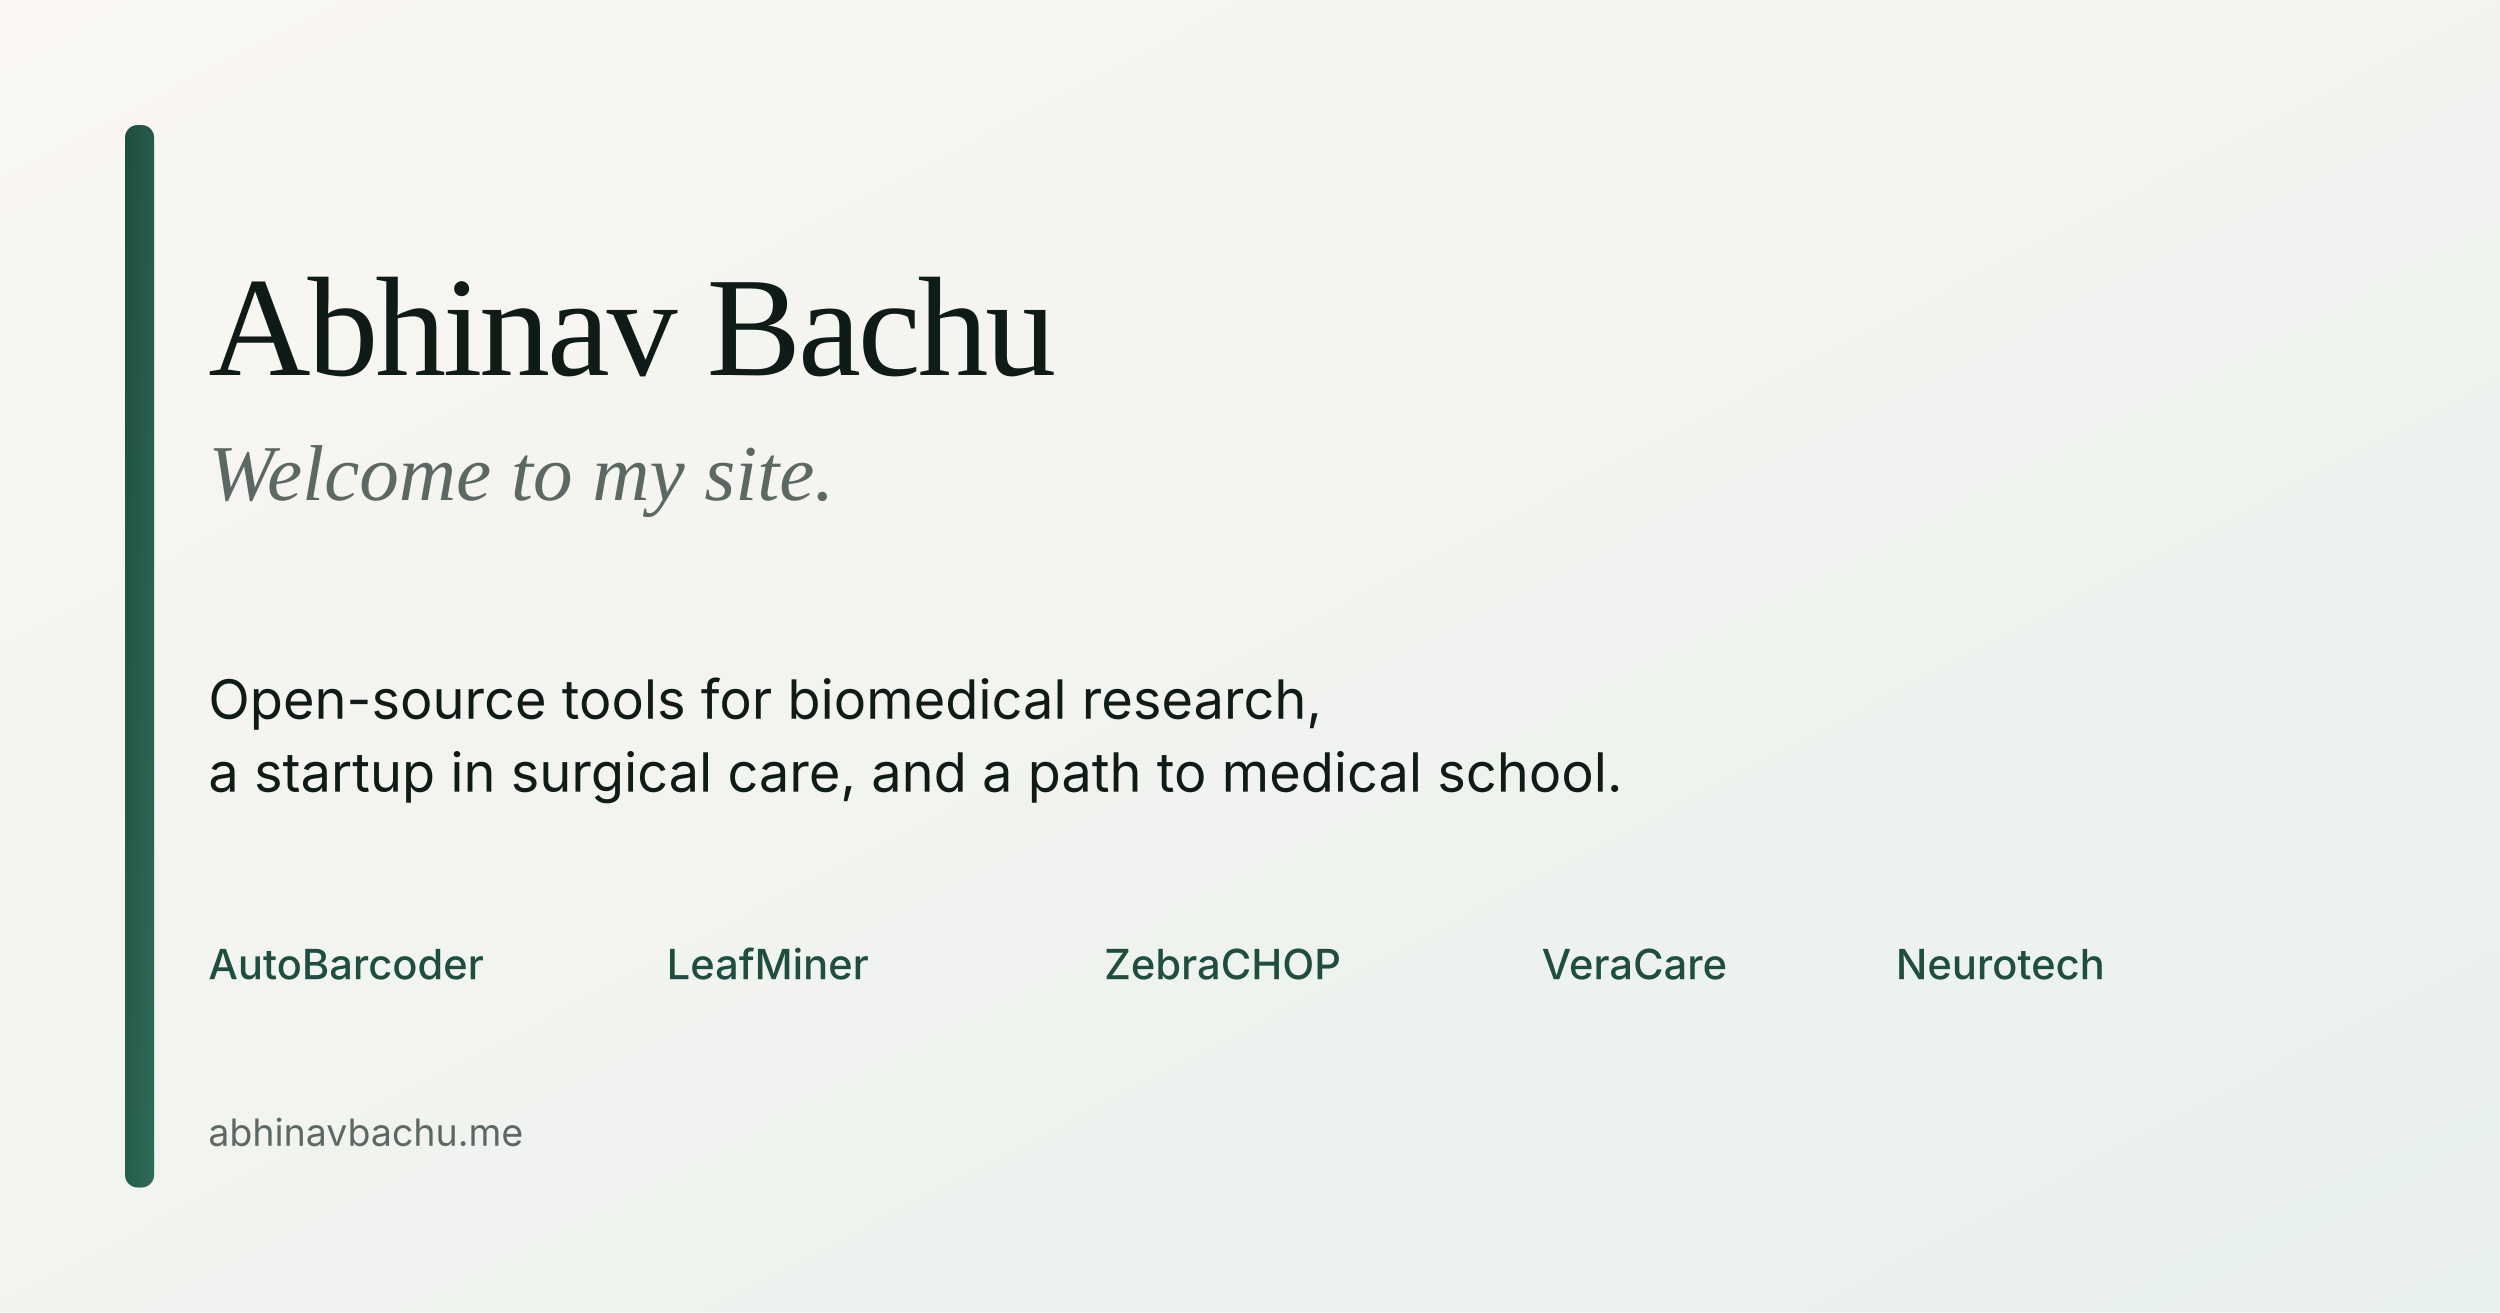
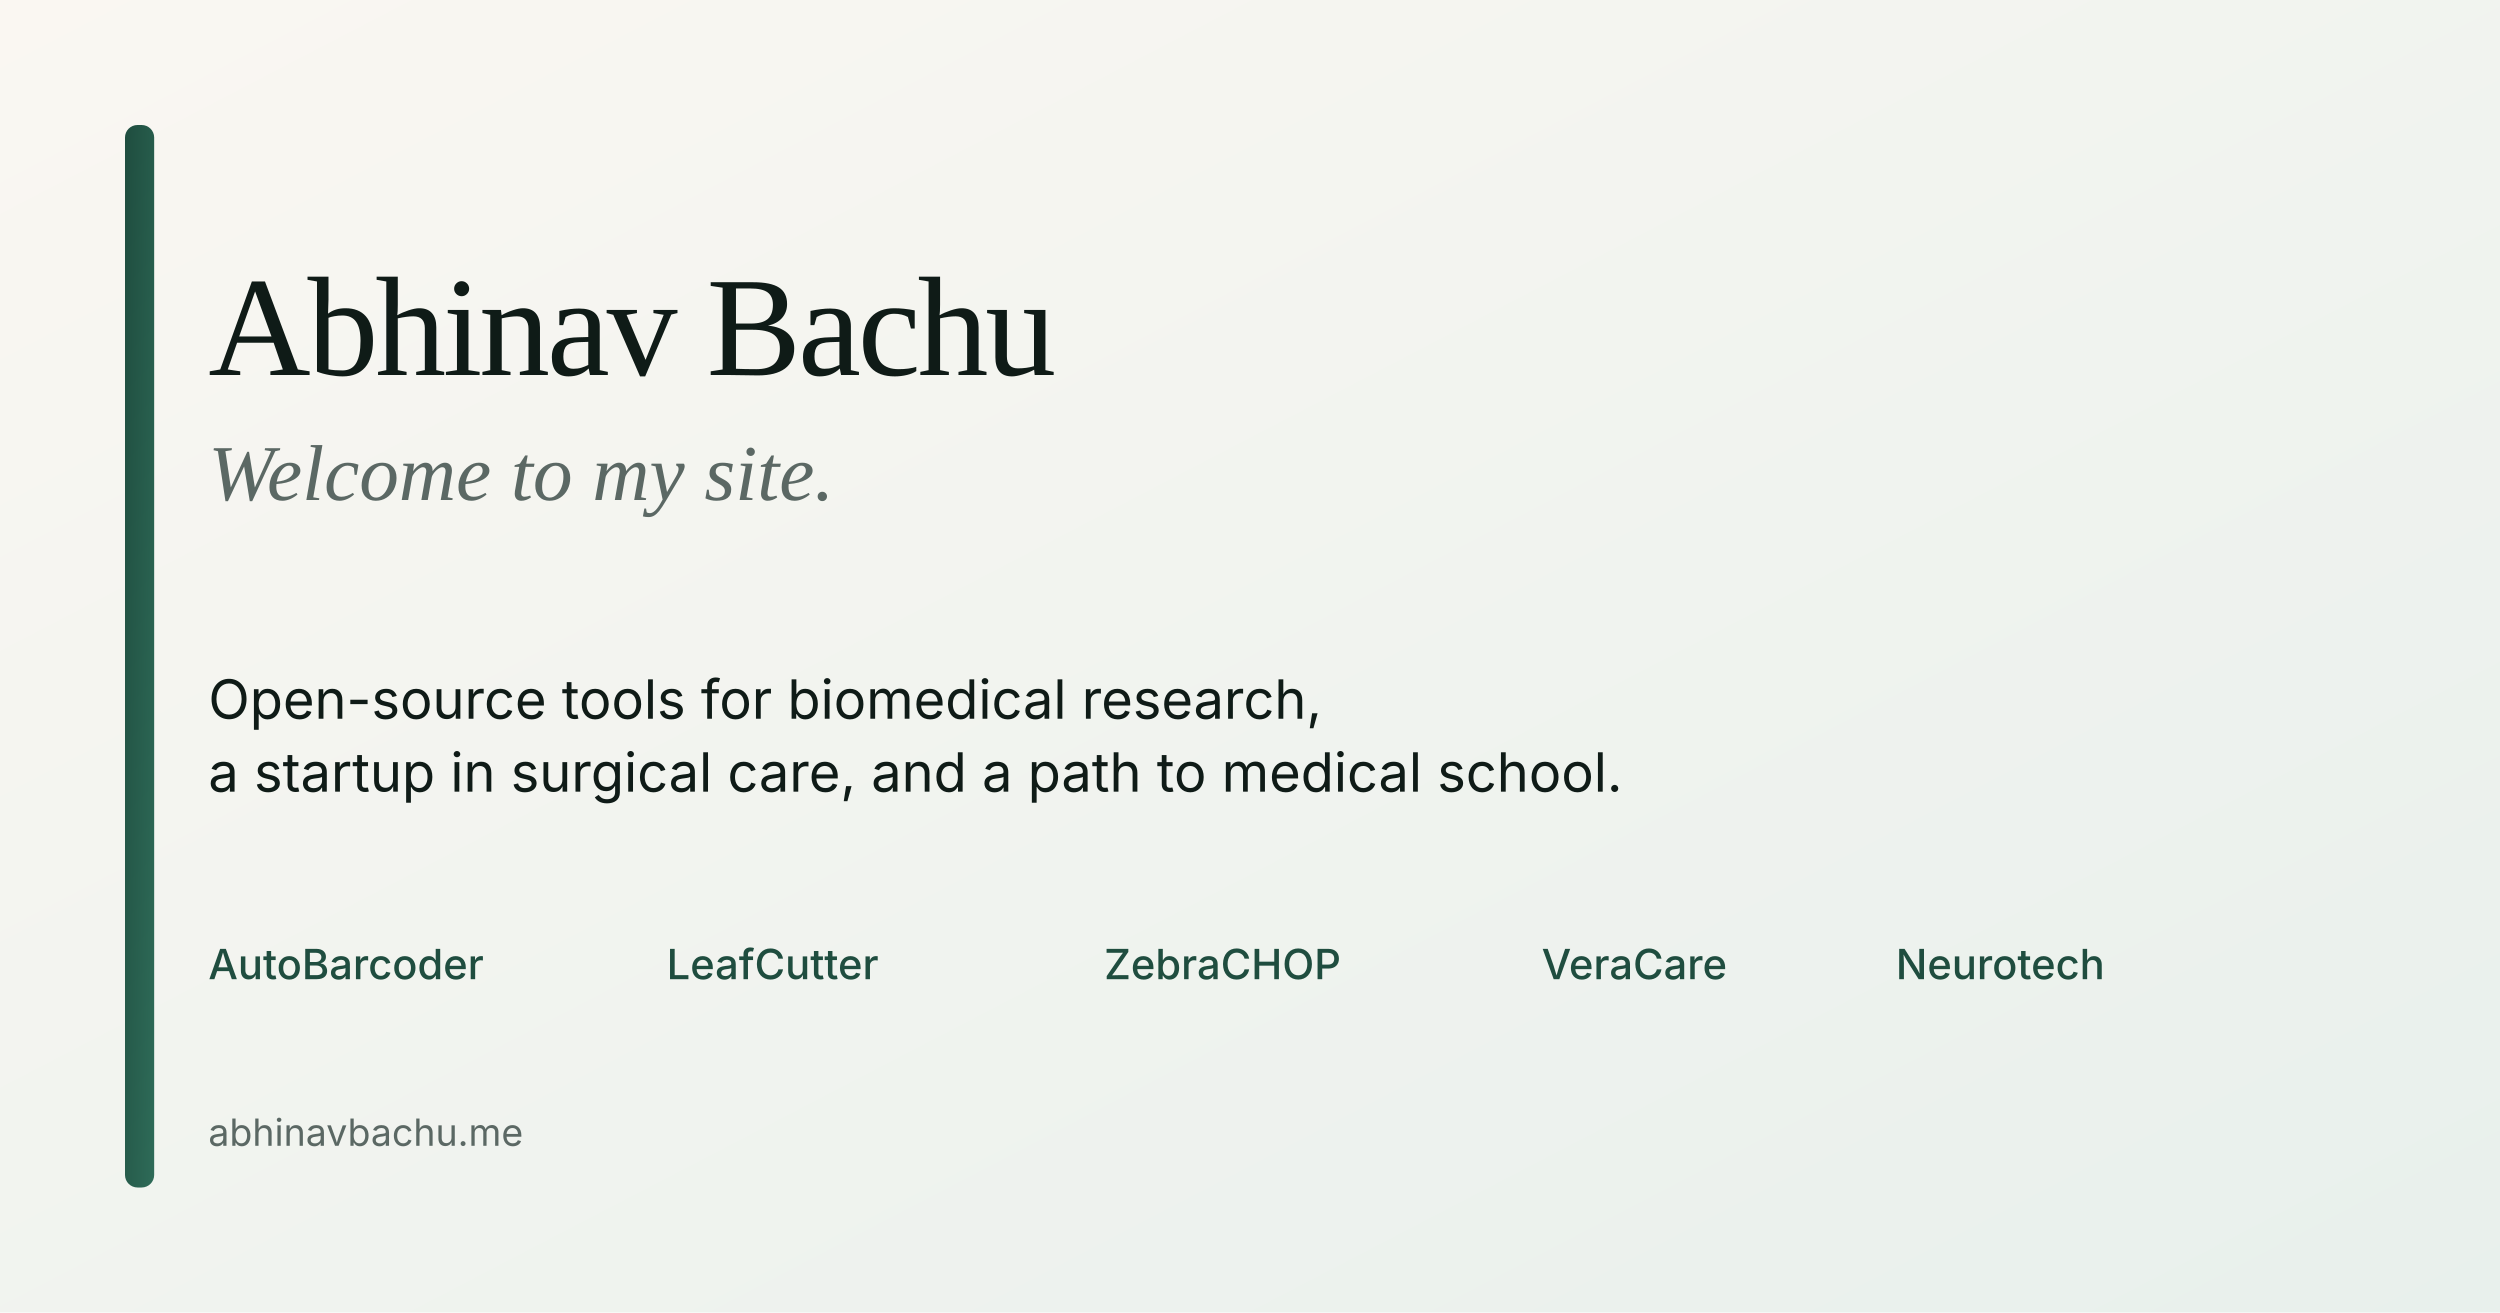
<svg xmlns="http://www.w3.org/2000/svg" viewBox="0 0 1200 630">
  <defs>
    <linearGradient id="bg" x1="0%" y1="0%" x2="100%" y2="100%">
      <stop offset="0%" stop-color="#FAF7F2" />
      <stop offset="100%" stop-color="#E8F0EC" />
    </linearGradient>
    <linearGradient id="accent" x1="0%" y1="0%" x2="100%" y2="100%">
      <stop offset="0%" stop-color="#1F4D3F" />
      <stop offset="100%" stop-color="#2E6B58" />
    </linearGradient>
  </defs>
  <rect width="1200" height="630" fill="url(#bg)" />
  <rect x="60" y="60" width="14" height="510" rx="6" fill="url(#accent)" />
  <text x="100" y="180" font-family="Georgia, 'Times New Roman', serif" font-size="68" font-weight="500" fill="#0F1B17" letter-spacing="-1.5">Abhinav Bachu</text>
  <text x="100" y="240" font-family="Georgia, 'Times New Roman', serif" font-size="38" font-style="italic" fill="#5B6864">Welcome to my site.</text>
  <text x="100" y="345" font-family="Inter, sans-serif" font-size="26" fill="#0F1B17">Open-source tools for biomedical research,</text>
  <text x="100" y="380" font-family="Inter, sans-serif" font-size="26" fill="#0F1B17">a startup in surgical care, and a path to medical school.</text>
  <g transform="translate(100, 470)" font-family="Inter, sans-serif" font-size="20" fill="#1F4D3F">
    <text x="0" y="0" font-weight="500">AutoBarcoder</text>
-     <text x="220" y="0" font-weight="500">LeafMiner</text>
+     <text x="220" y="0" font-weight="500">LeafCutter</text>
    <text x="430" y="0" font-weight="500">ZebraCHOP</text>
    <text x="640" y="0" font-weight="500">VeraCare</text>
    <text x="810" y="0" font-weight="500">Neurotech</text>
  </g>
  <text x="100" y="550" font-family="Inter, sans-serif" font-size="18" fill="#5B6864">abhinavbachu.me</text>
</svg>
